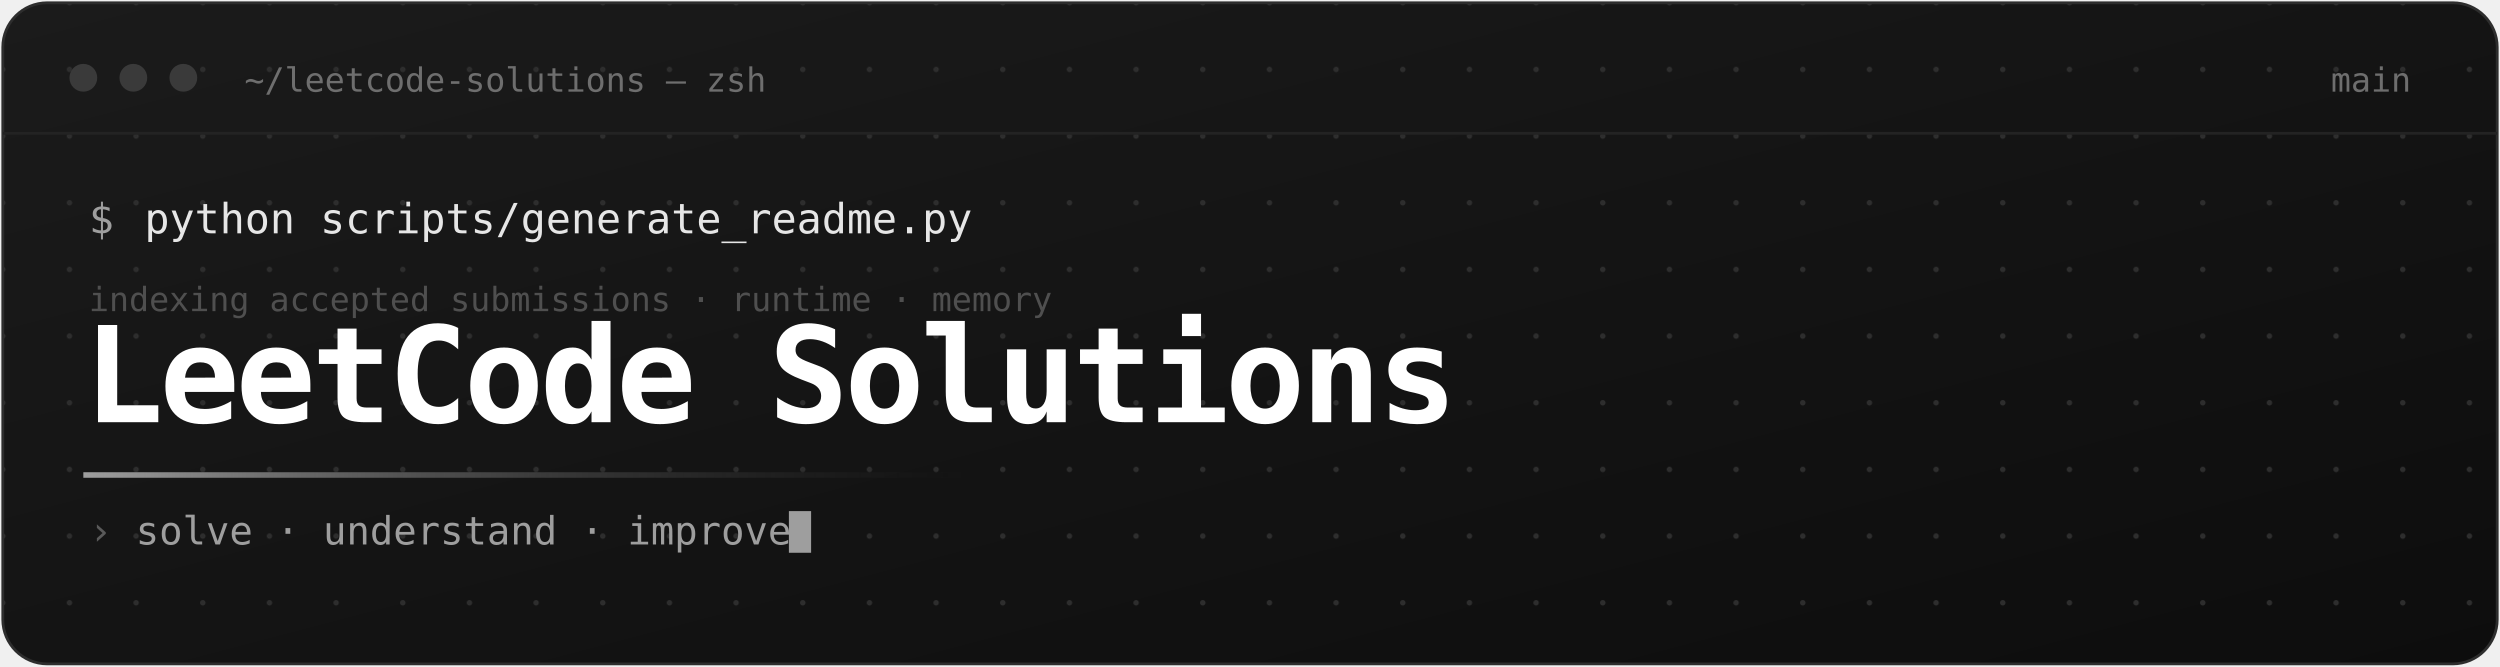
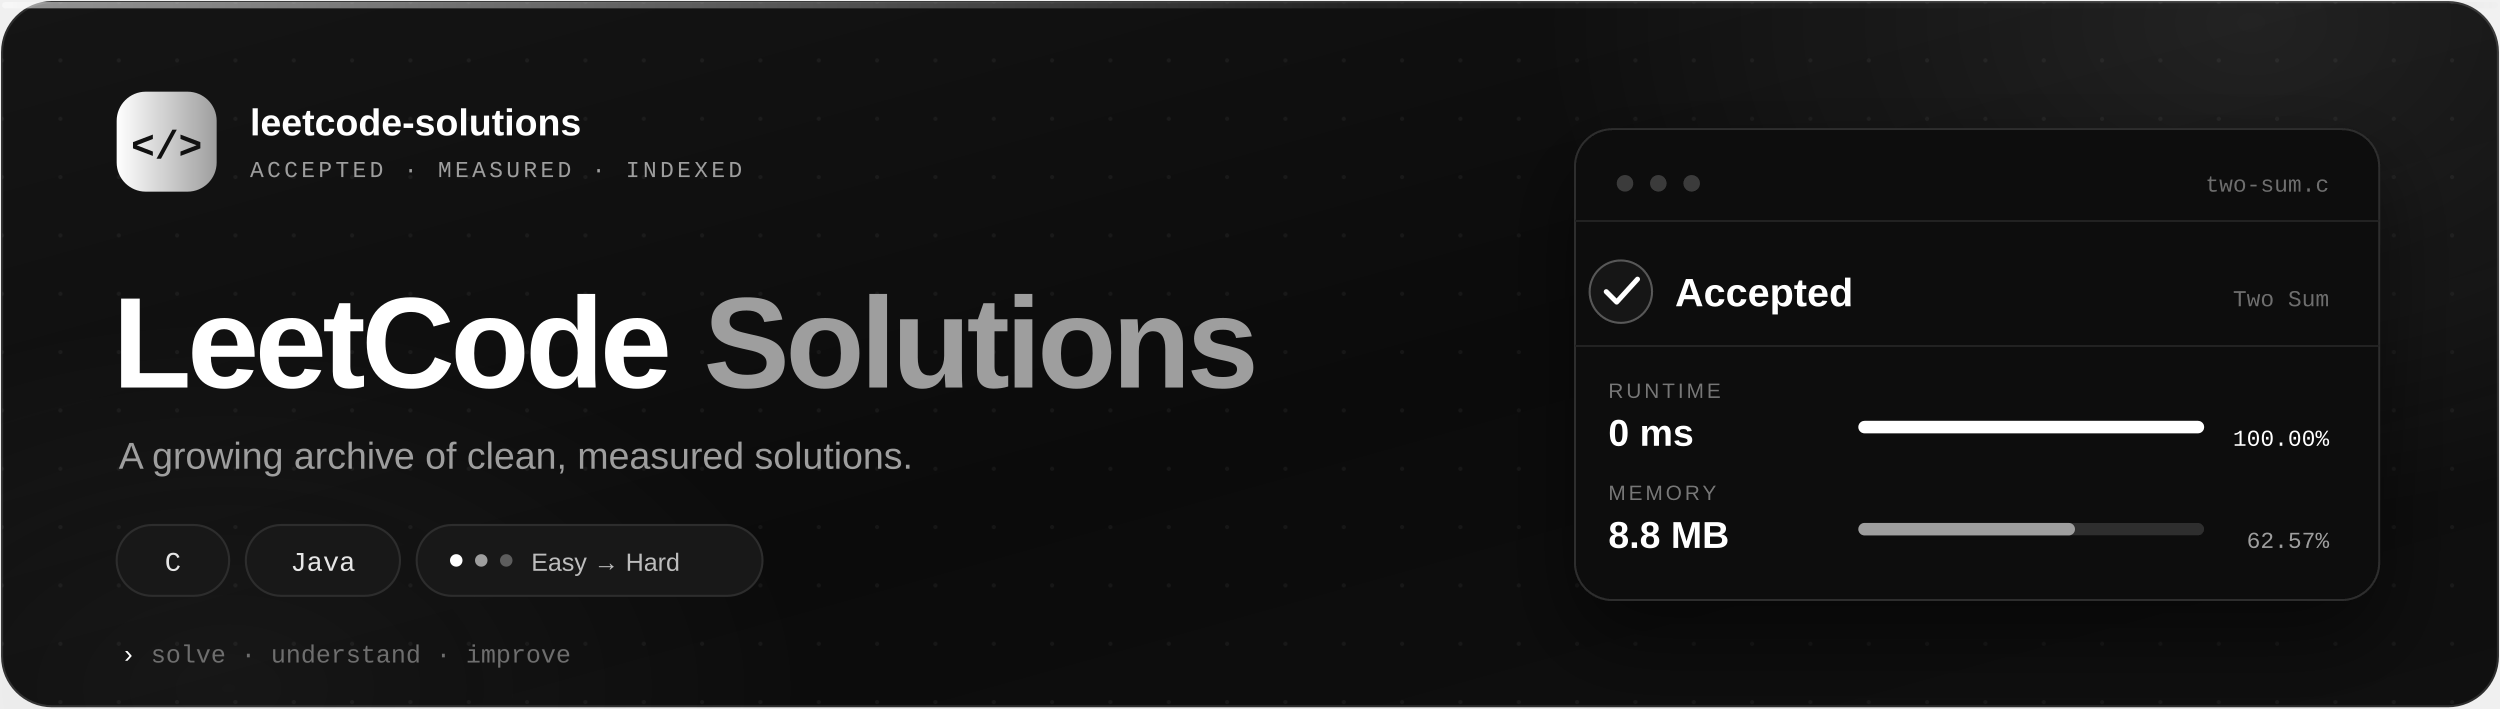
- <svg xmlns="http://www.w3.org/2000/svg" viewBox="0 0 900 240" width="900" height="240" role="img" aria-label="leetcode-solutions — terminal banner: python scripts/generate_readme.py; LeetCode Solutions; solve, understand, improve">
+ <svg xmlns="http://www.w3.org/2000/svg" viewBox="0 0 1200 340" width="1200" height="340" role="img" aria-label="LeetCode Solutions — a growing archive of accepted solutions in C and Java">
  <defs>
    <linearGradient id="bg" x1="0" y1="0" x2="1" y2="1">
-       <stop offset="0" stop-color="#1b1b1b" />
-       <stop offset="1" stop-color="#0d0d0d" />
+       <stop offset="0" stop-color="#151515" />
+       <stop offset=".55" stop-color="#0b0b0b" />
+       <stop offset="1" stop-color="#101010" />
    </linearGradient>
-     <linearGradient id="rule" x1="0" y1="0" x2="1" y2="0">
-       <stop offset="0" stop-color="#9e9e9e" />
+     <linearGradient id="brand" x1="0" y1="0" x2="1" y2="0">
+       <stop offset="0" stop-color="#ffffff" />
+       <stop offset="1" stop-color="#9e9e9e" />
+     </linearGradient>
+     <linearGradient id="edge" x1="0" y1="0" x2="1" y2="0">
+       <stop offset="0" stop-color="#ffffff" stop-opacity=".55" />
+       <stop offset=".55" stop-color="#2d2d2d" stop-opacity=".6" />
      <stop offset="1" stop-color="#2d2d2d" stop-opacity="0" />
    </linearGradient>
-     <pattern id="grid" width="24" height="24" patternUnits="userSpaceOnUse">
-       <circle cx="1" cy="1" r="1" fill="#2d2d2d" />
+     <radialGradient id="glow-white" cx=".5" cy=".5" r=".5">
+       <stop offset="0" stop-color="#ffffff" stop-opacity=".09" />
+       <stop offset="1" stop-color="#ffffff" stop-opacity="0" />
+     </radialGradient>
+     <radialGradient id="glow-gray" cx=".5" cy=".5" r=".5">
+       <stop offset="0" stop-color="#9e9e9e" stop-opacity=".08" />
+       <stop offset="1" stop-color="#9e9e9e" stop-opacity="0" />
+     </radialGradient>
+     <pattern id="dots" width="28" height="28" patternUnits="userSpaceOnUse">
+       <circle cx="1" cy="1" r="1" fill="#ffffff" opacity=".05" />
    </pattern>
-     <clipPath id="c-prompt">
-       <rect x="0" y="56" width="900" height="34">
-         <animate attributeName="width" from="0" to="900" dur="1s" begin="0.4s" fill="freeze" />
+     <filter id="shadow" x="-30%" y="-30%" width="160%" height="180%">
+       <feDropShadow dx="0" dy="18" stdDeviation="20" flood-color="#000000" flood-opacity=".5" />
+     </filter>
+     <clipPath id="reveal-title">
+       <rect x="48" y="130" width="730" height="74">
+         <animate attributeName="width" from="0" to="730" dur="1s" begin=".2s" fill="freeze" />
      </rect>
    </clipPath>
-     <clipPath id="c-title">
-       <rect x="0" y="96" width="900" height="66">
-         <animate attributeName="width" from="0" to="900" dur="1.1s" begin="1.3s" fill="freeze" />
-       </rect>
-     </clipPath>
-     <clipPath id="c-tagline">
-       <rect x="0" y="170" width="900" height="30">
-         <animate attributeName="width" from="0" to="900" dur="0.9s" begin="2.2s" fill="freeze" />
+     <clipPath id="reveal-copy">
+       <rect x="48" y="200" width="680" height="130">
+         <animate attributeName="width" from="0" to="680" dur=".9s" begin=".7s" fill="freeze" />
      </rect>
    </clipPath>
    <style>
-       .cur { animation: blink 1.1s steps(1, end) infinite; }
-       @keyframes blink { 0%, 49% { opacity: 1; } 50%, 100% { opacity: 0; } }
-       .pulse { animation: pulse 6s ease-in-out infinite alternate; }
-       @keyframes pulse { from { opacity: .2; } to { opacity: .75; } }
-       @media (prefers-reduced-motion: reduce) { .cur, .pulse { animation: none; } }
+       .terminal { font-family: ui-monospace, SFMono-Regular, Menlo, Consolas, "Liberation Mono", monospace; }
+       .sans { font-family: "Segoe UI", -apple-system, BlinkMacSystemFont, "Helvetica Neue", Arial, sans-serif; }
+       .pulse { animation: pulse 5s ease-in-out infinite alternate; }
+       @keyframes pulse { from { opacity: .5; } to { opacity: 1; } }
+       @media (prefers-reduced-motion: reduce) {
+         .pulse { animation: none; opacity: 1; }
+       }
    </style>
  </defs>
-   <rect x="1" y="1" width="898" height="238" rx="16" fill="url(#bg)" stroke="#2d2d2d" />
-   <rect x="1" y="1" width="898" height="238" rx="16" fill="url(#grid)" class="pulse" />
-   <g fill="#3a3a3a">
-     <circle cx="30" cy="28" r="5" />
-     <circle cx="48" cy="28" r="5" />
-     <circle cx="66" cy="28" r="5" />
+   <rect x="1" y="1" width="1198" height="338" rx="24" fill="url(#bg)" stroke="#2d2d2d" />
+   <rect x="1" y="1" width="1198" height="338" rx="24" fill="url(#dots)" />
+   <ellipse cx="1080" cy="10" rx="340" ry="240" fill="url(#glow-white)" class="pulse" />
+   <ellipse cx="110" cy="330" rx="280" ry="180" fill="url(#glow-gray)" />
+   <rect x="1" y="1" width="1198" height="3" rx="1.5" fill="url(#edge)" />
+   <g>
+     <rect x="56" y="44" width="48" height="48" rx="14" fill="url(#brand)" />
+     <text x="80" y="76" text-anchor="middle" class="terminal" font-size="19" font-weight="700" fill="#111111">&lt;/&gt;</text>
  </g>
-   <text x="88" y="33" fill="#6e6e6e" font-family="ui-monospace, SFMono-Regular, Menlo, Consolas, monospace" font-size="12">~/leetcode-solutions — zsh</text>
-   <text x="868" y="33" fill="#6e6e6e" font-family="ui-monospace, SFMono-Regular, Menlo, Consolas, monospace" font-size="12" text-anchor="end">main</text>
-   <line x1="1" y1="48" x2="899" y2="48" stroke="#232323" />
-   <g clip-path="url(#c-prompt)" font-family="ui-monospace, SFMono-Regular, Menlo, Consolas, monospace" font-size="15">
-     <text x="32" y="84" fill="#9e9e9e">$</text>
-     <text x="52" y="84" fill="#e6e6e6">python scripts/generate_readme.py</text>
+   <text x="120" y="65" class="sans" font-size="18" font-weight="700" fill="#ffffff">leetcode-solutions</text>
+   <text x="120" y="85" class="terminal" font-size="11" fill="#9e9e9e" letter-spacing="1.6">ACCEPTED · MEASURED · INDEXED</text>
+   <g clip-path="url(#reveal-title)">
+     <text x="54" y="186" class="sans" font-size="62" font-weight="800" letter-spacing="-2" fill="#ffffff">LeetCode <tspan fill="#9e9e9e">Solutions</tspan>
+     </text>
  </g>
-   <text x="32" y="112" fill="#4f4f4f" font-family="ui-monospace, SFMono-Regular, Menlo, Consolas, monospace" font-size="12">indexing accepted submissions · runtime · memory</text>
-   <g clip-path="url(#c-title)">
-     <text x="30" y="152" fill="#ffffff" font-family="ui-monospace, SFMono-Regular, Menlo, Consolas, monospace" font-size="48" font-weight="700" letter-spacing="-1.5">LeetCode Solutions</text>
+   <g clip-path="url(#reveal-copy)">
+     <text x="57" y="225" class="sans" font-size="18" fill="#9e9e9e">A growing archive of clean, measured solutions.</text>
+     <rect x="56" y="252" width="54" height="34" rx="17" fill="#181818" stroke="#2d2d2d" />
+     <text x="83" y="274" text-anchor="middle" class="terminal" font-size="13" fill="#e6e6e6">C</text>
+     <rect x="118" y="252" width="74" height="34" rx="17" fill="#181818" stroke="#2d2d2d" />
+     <text x="155" y="274" text-anchor="middle" class="terminal" font-size="13" fill="#e6e6e6">Java</text>
+     <rect x="200" y="252" width="166" height="34" rx="17" fill="#181818" stroke="#2d2d2d" />
+     <circle cx="219" cy="269" r="3" fill="#ffffff" />
+     <circle cx="231" cy="269" r="3" fill="#9e9e9e" />
+     <circle cx="243" cy="269" r="3" fill="#ffffff" opacity=".3" />
+     <text x="255" y="274" class="sans" font-size="12" fill="#bdbdbd">Easy → Hard</text>
  </g>
-   <rect x="30" y="170" width="320" height="2" fill="url(#rule)" />
-   <g clip-path="url(#c-tagline)" font-family="ui-monospace, SFMono-Regular, Menlo, Consolas, monospace" font-size="14">
-     <text x="32" y="196" fill="#9e9e9e">
-       <tspan fill="#5a5a5a">›</tspan> solve · understand · improve</text>
+   <text x="58" y="318" class="terminal" font-size="12" fill="#6e6e6e">
+     <tspan fill="#ffffff">›</tspan> solve · understand · improve</text>
+   <g filter="url(#shadow)">
+     <rect x="756" y="62" width="386" height="226" rx="18" fill="#0a0a0a" stroke="#2d2d2d" />
+     <circle cx="780" cy="88" r="4" fill="#3a3a3a" />
+     <circle cx="796" cy="88" r="4" fill="#3a3a3a" />
+     <circle cx="812" cy="88" r="4" fill="#3a3a3a" />
+     <text x="1118" y="92" text-anchor="end" class="terminal" font-size="11" fill="#6e6e6e">two-sum.c</text>
+     <line x1="756" y1="106" x2="1142" y2="106" stroke="#242424" />
+     <circle cx="778" cy="140" r="15" fill="#ffffff" opacity=".06" />
+     <circle cx="778" cy="140" r="15" fill="none" stroke="#9e9e9e" stroke-opacity=".5" />
+     <path d="M771 140 l5 5 l10 -11" fill="none" stroke="#ffffff" stroke-width="2.4" stroke-linecap="round" stroke-linejoin="round" />
+     <text x="804" y="147" class="sans" font-size="19" font-weight="700" fill="#ffffff">Accepted</text>
+     <text x="1118" y="147" text-anchor="end" class="terminal" font-size="11" fill="#6e6e6e">Two Sum</text>
+     <line x1="756" y1="166" x2="1142" y2="166" stroke="#242424" />
+     <text x="772" y="191" class="sans" font-size="10" fill="#777777" letter-spacing="1.4">RUNTIME</text>
+     <text x="772" y="214" class="sans" font-size="18" font-weight="700" fill="#ffffff">0 ms</text>
+     <rect x="892" y="202" width="166" height="6" rx="3" fill="#2d2d2d" />
+     <rect x="892" y="202" width="166" height="6" rx="3" fill="#ffffff" />
+     <text x="1118" y="214" text-anchor="end" class="terminal" font-size="11" fill="#ffffff">100.00%</text>
+     <text x="772" y="240" class="sans" font-size="10" fill="#777777" letter-spacing="1.4">MEMORY</text>
+     <text x="772" y="263" class="sans" font-size="18" font-weight="700" fill="#ffffff">8.8 MB</text>
+     <rect x="892" y="251" width="166" height="6" rx="3" fill="#2d2d2d" />
+     <rect x="892" y="251" width="104" height="6" rx="3" fill="#9e9e9e" />
+     <text x="1118" y="263" text-anchor="end" class="terminal" font-size="11" fill="#9e9e9e">62.57%</text>
  </g>
-   <rect class="cur" x="284" y="184" width="8" height="15" fill="#9e9e9e" />
</svg>
